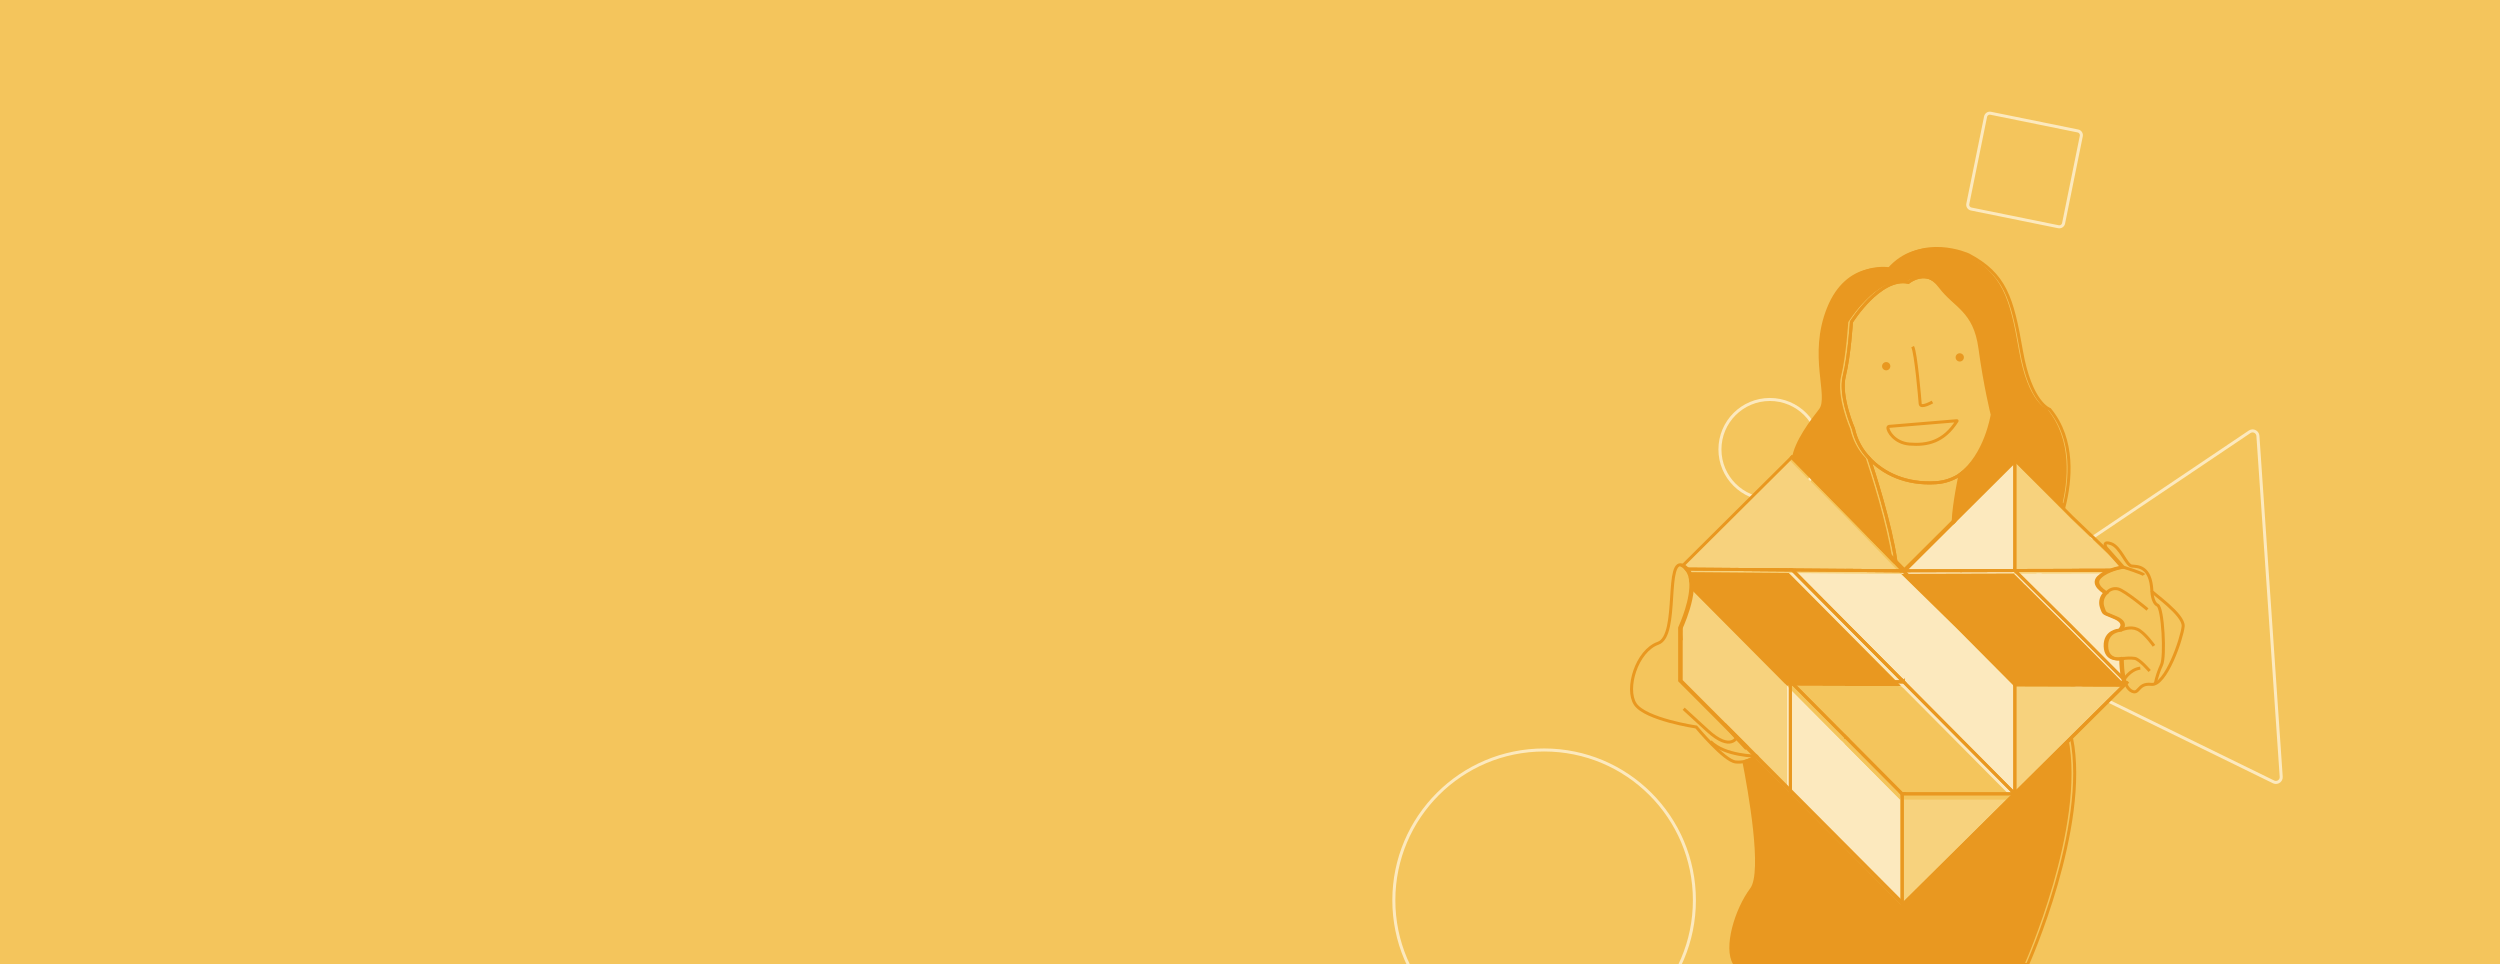
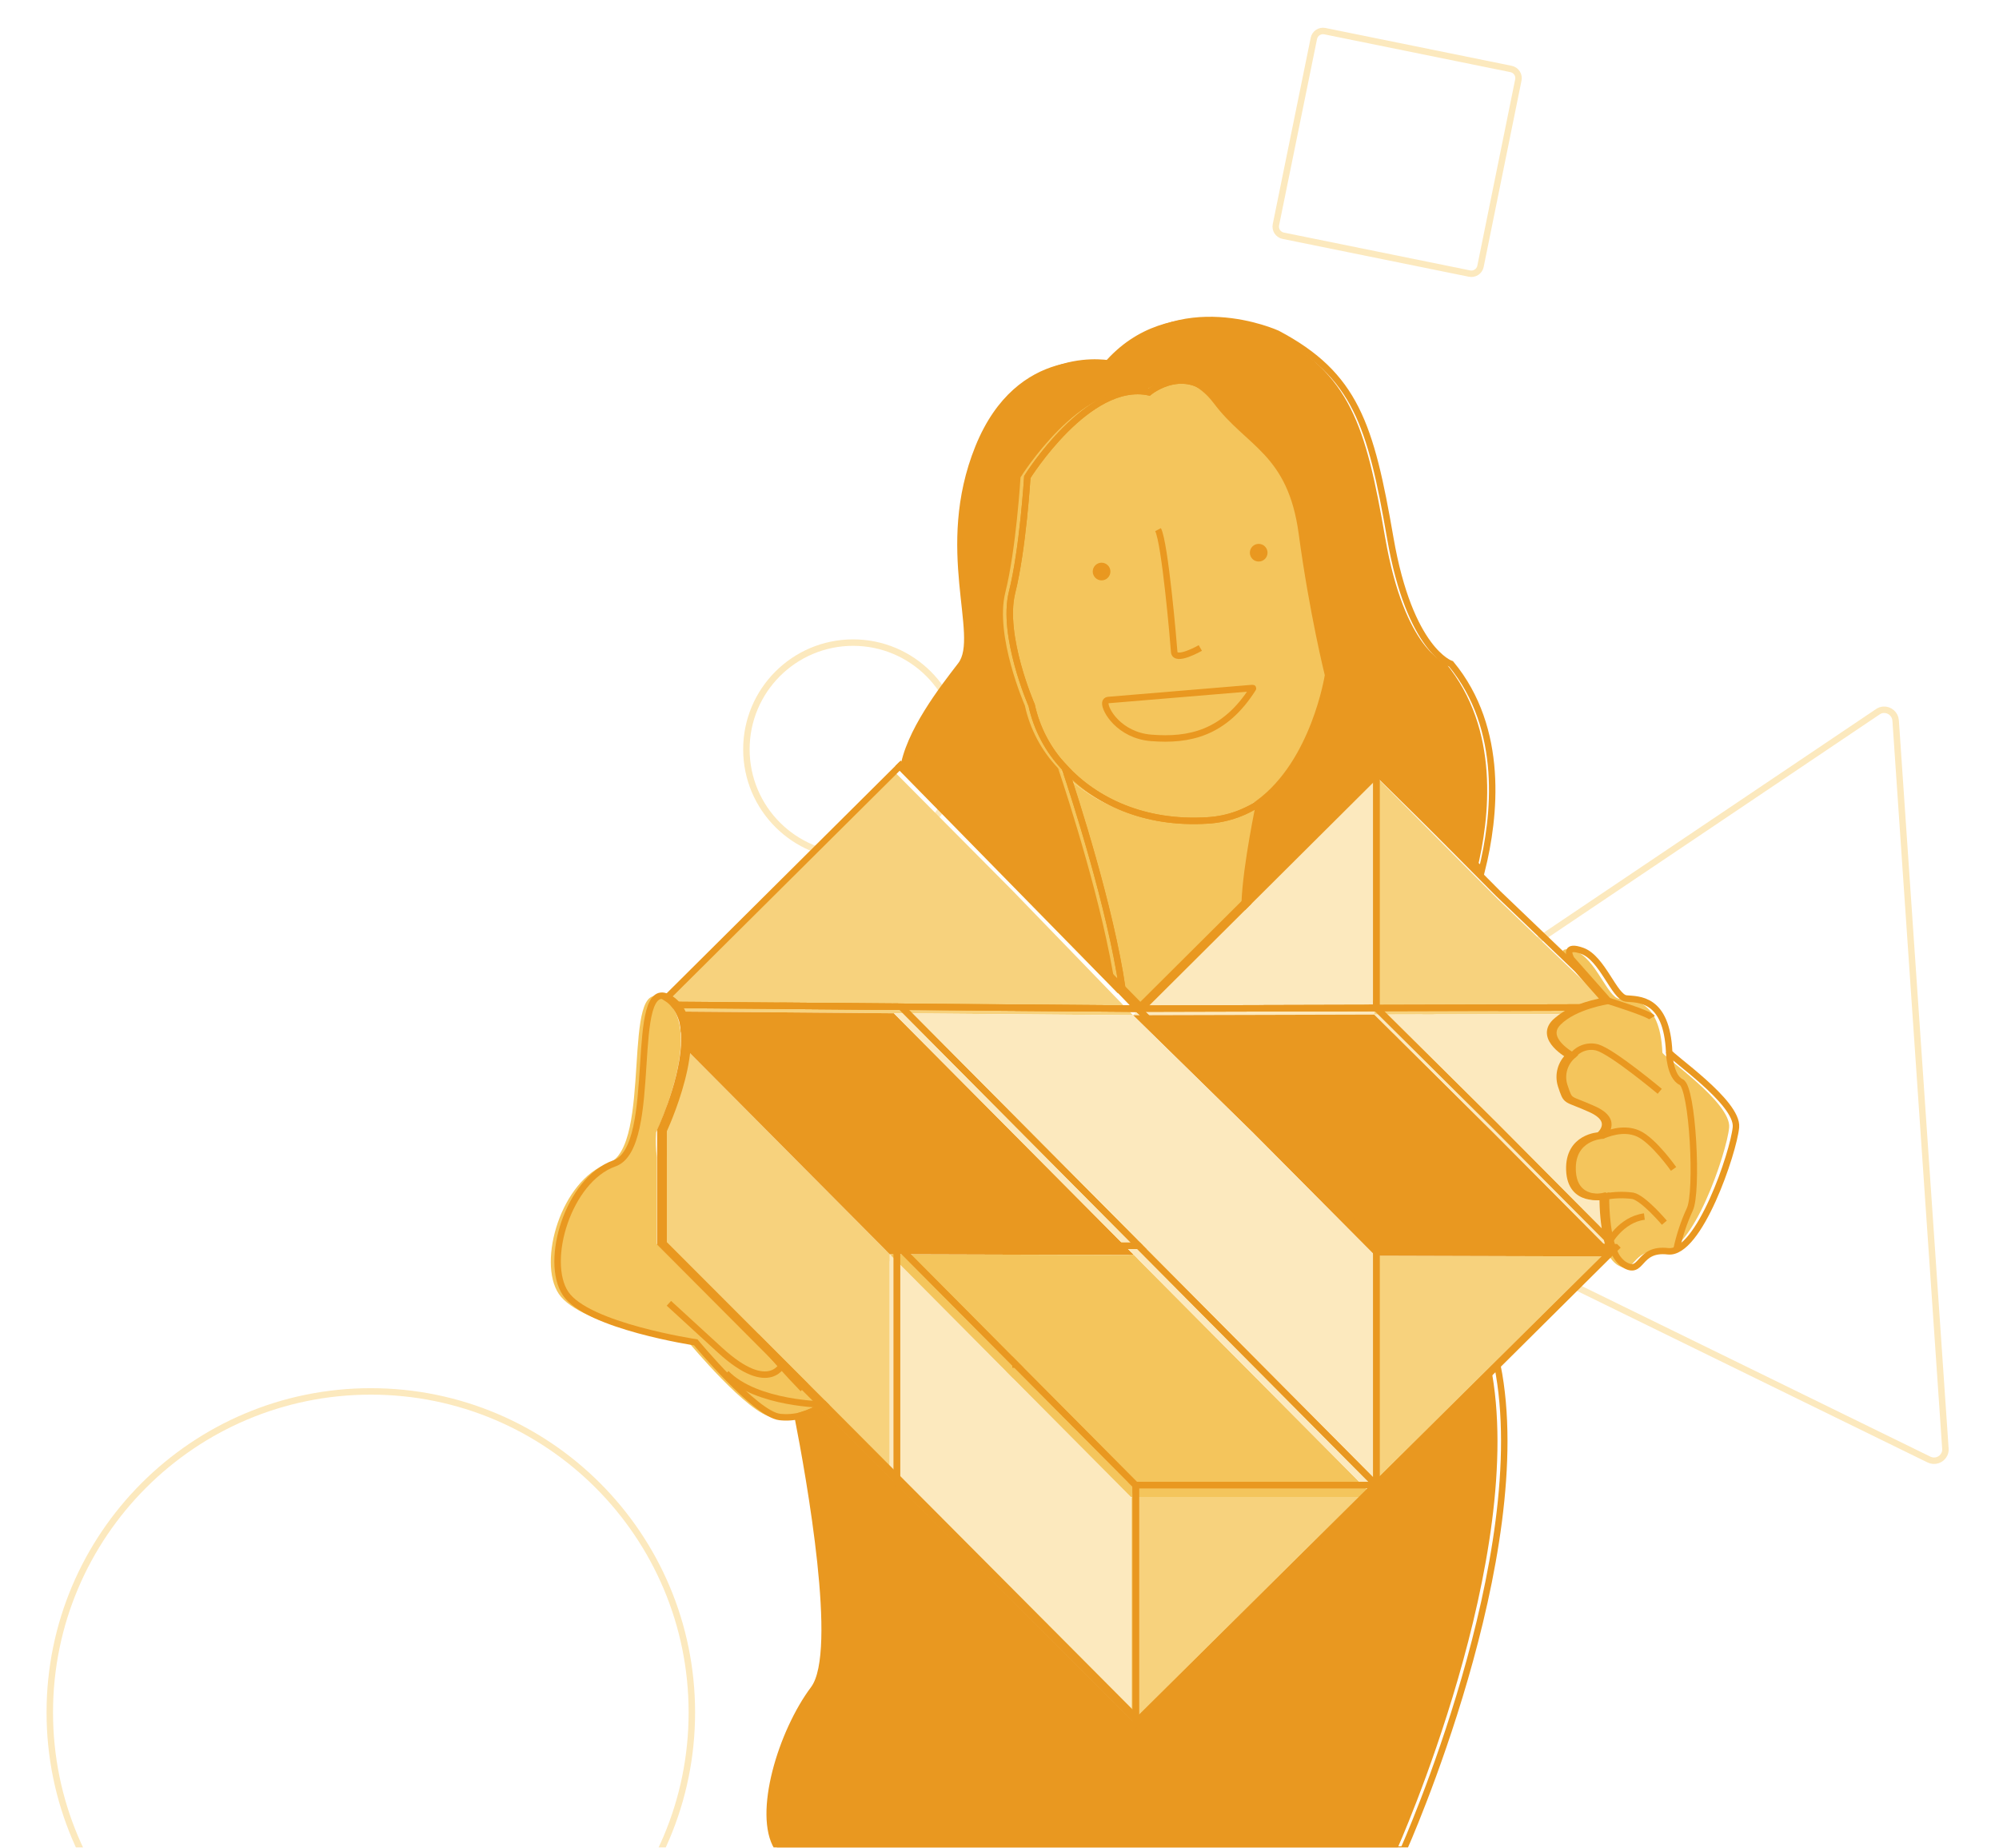
- <svg xmlns="http://www.w3.org/2000/svg" id="Layer_1" data-name="Layer 1" viewBox="0 0 1488.025 573.437">
+ <svg xmlns="http://www.w3.org/2000/svg" id="Layer_1" data-name="Layer 1" viewBox="0 0 556.976 514.703">
  <defs>
-     <style>.cls-1,.cls-4,.cls-6{fill:none;}.cls-2{clip-path:url(#clip-path);}.cls-3{fill:#f4c55c;}.cls-4{stroke:#fce9be;}.cls-4,.cls-6,.cls-7{stroke-miterlimit:10;}.cls-4,.cls-6{stroke-width:1.8px;}.cls-5,.cls-7{fill:#e99820;}.cls-6,.cls-7{stroke:#e99820;}.cls-8{clip-path:url(#clip-path-2);}.cls-9{fill:#fce9be;}.cls-10{fill:#f7d27d;}</style>
+     <style>.cls-1,.cls-3,.cls-5{fill:none;}.cls-2{clip-path:url(#clip-path);}.cls-3{stroke:#fce9be;}.cls-3,.cls-5,.cls-7{stroke-miterlimit:10;}.cls-3,.cls-5{stroke-width:1.8px;}.cls-4,.cls-7{fill:#e99820;}.cls-5,.cls-7{stroke:#e99820;}.cls-6{fill:#f4c55c;}.cls-8{clip-path:url(#clip-path-2);}.cls-9{fill:#fce9be;}.cls-10{fill:#f7d27d;}</style>
    <clipPath id="clip-path">
-       <rect class="cls-1" x="-2.016" y="-0.712" width="1492.057" height="574.862" />
+       <rect class="cls-1" width="556.976" height="514.703" />
    </clipPath>
    <clipPath id="clip-path-2">
-       <path class="cls-1" d="M1262.573,392.373s-8.969,1.993-9.301-7.308,8.305-9.633,8.305-9.633,4.983-3.986-2.325-7.308c-7.308-3.322-6.644-1.661-8.304-6.644a7.94,7.94,0,0,1,2.325-8.305s-8.637-4.651-3.986-9.301c4.65-4.651,13.952-5.979,13.952-5.979l-10.298-11.626s-.072-.12-.164-.3l-24.829-24.376-28.265-27.75-36.779,36.608-29.602,29.464-5.503-5.614L1068.209,273.52l-1.235-1.26-65.287,64.902c.041.024.079.042.12.068,11.267,7.042-.192,33.259-1.805,36.798v31.455l25.804,25.892,13.166,13.211,93.802,94.122,94.231-93.35,37.888-37.533C1262.369,402.09,1262.573,392.373,1262.573,392.373Z" />
+       <path class="cls-1" d="M446.818,333.638s-8.969,1.993-9.301-7.308,8.305-9.633,8.305-9.633,4.983-3.986-2.325-7.308c-7.308-3.322-6.644-1.661-8.304-6.644a7.94,7.94,0,0,1,2.325-8.305s-8.637-4.651-3.986-9.301c4.65-4.651,13.952-5.979,13.952-5.979l-10.298-11.626s-.072-.12-.164-.3l-24.829-24.376-28.265-27.75-36.779,36.608-29.602,29.464-5.503-5.614-59.587-60.78-1.235-1.26-65.287,64.902c.041.024.079.042.12.068,11.267,7.042-.192,33.259-1.805,36.798v31.455l25.804,25.892,13.166,13.211,93.802,94.122,94.231-93.35,37.888-37.533C446.613,343.356,446.818,333.638,446.818,333.638Z" />
    </clipPath>
  </defs>
  <g class="cls-2">
-     <rect class="cls-3" x="-2.016" y="-0.712" width="1492.057" height="574.862" />
-     <circle class="cls-4" cx="919.076" cy="535.841" r="89.448" />
-     <circle class="cls-4" cx="1053.458" cy="267.506" r="29.736" />
-     <path class="cls-4" d="M1184.879,67.41l51.905,10.542a2.593,2.593,0,0,1,2.021,3.074l-10.542,51.905a2.593,2.593,0,0,1-3.074,2.021l-51.905-10.542a2.593,2.593,0,0,1-2.021-3.074l10.567-51.879A2.591,2.591,0,0,1,1184.879,67.41Z" />
-     <path class="cls-4" d="M1338.928,257.064,1170.293,370.521a3.192,3.192,0,0,0-.874,4.447,3.306,3.306,0,0,0,1.246,1.085L1353.216,465.376a3.193,3.193,0,0,0,4.287-1.457,3.02,3.02,0,0,0,.288-1.641l-13.86-202.805a3.222,3.222,0,0,0-3.412-2.991A3.125,3.125,0,0,0,1338.928,257.064Z" />
+     <circle class="cls-3" cx="103.321" cy="477.107" r="89.448" />
+     <circle class="cls-3" cx="237.703" cy="208.771" r="29.736" />
+     <path class="cls-3" d="M369.124,8.676l51.905,10.542a2.593,2.593,0,0,1,2.021,3.074L412.509,74.197a2.593,2.593,0,0,1-3.074,2.021L357.529,65.676a2.593,2.593,0,0,1-2.021-3.074L366.075,10.723A2.591,2.591,0,0,1,369.124,8.676Z" />
+     <path class="cls-3" d="M523.173,198.329,354.538,311.786a3.192,3.192,0,0,0-.874,4.447,3.306,3.306,0,0,0,1.246,1.085l182.552,89.323a3.193,3.193,0,0,0,4.287-1.457,3.02,3.02,0,0,0,.288-1.641L528.176,200.738a3.222,3.222,0,0,0-3.412-2.991A3.125,3.125,0,0,0,523.173,198.329Z" />
+     <path class="cls-4" d="M227.84,391.423a25.137,25.137,0,0,1-6.54,3.019c3.505,17.888,12.016,65.82,4.673,75.61-9.067,12.09-16.226,35.263-10.181,45.086l173.395.251s36.717-82.002,26.138-134.896L315.781,479.76Zm21.578,22.041h-.022l-.065.064.065-.064h.022Z" />
+     <polygon class="cls-5" points="249.331 413.529 249.396 413.464 249.418 413.464 249.418 413.464 249.396 413.464 249.331 413.529" />
+     <path class="cls-6" d="M183.009,346.536V322.409a38.366,38.366,0,0,1-.188-6.92s.07-.149.188-.407c1.613-3.539,13.072-29.756,1.805-36.798-.041-.026-.079-.044-.12-.068-11.904-7.15-2.592,41.484-15.394,46.002-12.846,4.534-19.646,27.202-13.601,36.27,6.045,9.067,36.27,13.601,36.27,13.601s16.605,20.037,23.406,20.792a16.127,16.127,0,0,0,5.924-.438,25.137,25.137,0,0,0,6.54-3.019Z" />
+     <path class="cls-6" d="M463.186,293.232c-.664-15.281-8.637-14.616-11.959-14.948-3.322-.332-6.644-11.294-12.291-13.287-4.736-1.672-3.633,1.089-3.154,2.026.092.18.164.3.164.3l10.298,11.626s-9.301,1.329-13.952,5.979c-4.651,4.651,3.986,9.301,3.986,9.301a7.94,7.94,0,0,0-2.325,8.305c1.661,4.983.996,3.322,8.304,6.644,7.308,3.322,2.325,7.308,2.325,7.308s-8.637.332-8.305,9.633,9.301,7.308,9.301,7.308-.204,9.717,2.32,15.45a7.585,7.585,0,0,0,2.663,3.484c5.315,3.322,3.654-4.651,12.291-3.654,8.637.997,18.27-27.571,18.935-34.547C482.453,307.184,463.232,294.281,463.186,293.232Z" />
+     <path class="cls-7" d="M294.819,214.037a36.437,36.437,0,0,1-9.263-17.46s-8.477-19.377-5.45-31.488,4.239-32.093,4.239-32.093,16.955-27.249,33.91-23.616c0,0,10.9-9.083,19.982,3.028,9.083,12.111,20.588,13.927,23.616,36.332s7.266,39.359,7.266,39.359-3.716,23.774-19.002,34.953c0,0-3.821,17.768-4.207,28.451l36.779-36.608,28.265,27.75c3.724-14.929,6.438-39.453-8.531-57.574,0,0-11.505-3.633-16.955-35.121-5.45-31.488-9.688-45.415-31.488-56.92,0,0-27.854-12.716-46.02,8.477,0,0-24.221-5.45-35.726,23.01-11.505,28.46,1.211,52.681-4.844,60.553-4.939,6.42-14.708,18.882-16.173,29.502l59.587,60.78C307.446,252.728,297.661,222.535,294.819,214.037Z" />
+     <path class="cls-6" d="M345.91,251.504c.386-10.683,4.207-28.451,4.207-28.451a28.922,28.922,0,0,1-15.513,5.618c-17.847,1.139-31.406-5.581-39.785-14.633,2.842,8.498,12.627,38.69,15.985,61.317l5.503,5.614Z" />
+     <path class="cls-6" d="M361.853,148.74c-3.028-22.405-14.533-24.221-23.616-36.332-9.083-12.111-19.982-3.028-19.982-3.028-16.955-3.633-33.91,23.616-33.91,23.616s-1.211,19.983-4.239,32.093,5.45,31.488,5.45,31.488a36.437,36.437,0,0,0,9.263,17.46c8.379,9.052,21.937,15.772,39.785,14.633a28.922,28.922,0,0,0,15.513-5.618c15.286-11.179,19.002-34.953,19.002-34.953S364.88,171.145,361.853,148.74Z" />
+     <g class="cls-8">
+       <polygon class="cls-1" points="247.853 417.128 247.919 417.062 247.853 417.062 247.853 417.128" />
+       <polygon class="cls-1" points="382.942 417.091 382.942 417.062 382.913 417.062 382.942 417.091" />
+       <polygon class="cls-1" points="382.909 417.062 382.913 417.062 382.911 417.06 382.909 417.062" />
+       <polygon class="cls-1" points="382.911 417.06 382.913 417.062 382.942 417.062 382.942 417.03 382.911 417.06" />
+       <polygon class="cls-9" points="349.982 248.658 349.812 248.828 315.698 282.846 315.698 282.846 349.982 282.758 382.942 282.67 382.942 282.178 382.942 215.916 349.982 248.658" />
+       <polygon class="cls-10" points="417.294 250.468 416.461 249.63 382.956 215.902 382.942 215.916 382.942 282.178 382.942 282.67 382.942 282.67 382.942 282.669 417.294 282.58 450.759 282.496 417.294 250.468" />
+       <polygon class="cls-1" points="247.919 417.062 247.941 417.062 247.93 417.051 247.919 417.062" />
+       <polygon class="cls-1" points="247.853 416.974 247.853 417.062 247.919 417.062 247.93 417.051 247.853 416.974" />
+       <polygon class="cls-1" points="382.942 417.263 383.028 417.178 382.942 417.091 382.942 417.263" />
+       <polygon class="cls-1" points="382.942 417.062 382.942 417.091 383.028 417.178 383.144 417.062 382.942 417.062" />
+       <polygon class="cls-1" points="247.842 417.139 247.853 417.15 247.853 417.128 247.842 417.139" />
+       <polygon class="cls-1" points="315.165 484.908 315.165 484.594 315.008 484.75 315.165 484.908" />
+       <polygon class="cls-10" points="282.172 248.197 281.277 247.296 248.512 214.313 214.893 247.71 214.784 247.819 180.67 281.755 180.67 281.755 180.67 281.755 214.893 282.032 247.842 282.301 247.853 282.302 249.05 282.311 281.277 282.575 315.698 282.846 282.172 248.197" />
+       <polygon class="cls-1" points="247.853 417.062 247.766 417.062 247.842 417.139 247.853 417.128 247.853 417.062" />
+       <polygon class="cls-3" points="247.853 349.381 247.853 349.457 247.929 349.457 247.853 349.381" />
+       <polygon class="cls-3" points="247.929 349.457 248.22 349.75 248.513 349.459 247.929 349.457" />
+       <polygon class="cls-3" points="247.853 349.457 247.853 350.115 248.22 349.75 247.929 349.457 247.853 349.457" />
+       <polygon class="cls-3" points="315.77 349.658 315.953 349.659 315.862 349.566 315.77 349.658" />
+       <polygon class="cls-3" points="450.437 350.12 450.501 350.057 450.374 350.056 450.437 350.12" />
+       <polygon class="cls-10" points="349.982 417.062 315.375 417.062 315.231 417.206 315.165 417.271 315.165 484.219 348.739 450.936 349.982 449.704 382.909 417.062 349.982 417.062" />
+       <polygon class="cls-3" points="281.277 383.027 281.277 383.069 281.319 383.069 281.277 383.027" />
+       <polygon class="cls-9" points="315.089 417.062 281.725 383.478 281.319 383.069 281.277 383.069 281.277 383.027 248.22 349.75 247.853 350.115 247.853 383.069 247.853 416.974 247.93 417.051 247.941 417.062 247.919 417.062 247.853 417.128 247.853 417.15 315.008 484.75 315.165 484.594 315.165 484.219 315.165 417.271 315.165 417.14 315.089 417.062" />
+       <polygon class="cls-10" points="214.893 316.203 214.308 315.614 214.121 315.425 180.67 281.755 180.67 281.755 180.67 281.755 180.67 315.354 180.67 349.265 213.996 383.069 214.336 383.411 214.893 383.972 247.766 417.062 247.853 417.062 247.853 416.974 247.853 383.069 247.853 350.115 247.853 349.457 247.853 349.381 214.893 316.203" />
+       <polygon class="cls-4" points="315.165 348.865 281.277 314.752 249.05 282.311 214.893 282.032 180.67 281.755 214.121 315.425 214.308 315.614 214.893 316.203 247.853 349.381 247.929 349.457 248.513 349.459 281.277 349.556 315.165 349.656 315.77 349.658 315.862 349.566 315.165 348.865" />
+       <polygon class="cls-10" points="450.437 350.12 450.374 350.056 417.294 349.959 383.164 349.858 383.026 349.857 382.942 349.941 382.942 383.069 382.942 417.03 382.942 417.062 383.144 417.062 450.483 350.167 450.437 350.12" />
+       <polygon class="cls-4" points="417.294 316.758 416.823 316.283 416.396 315.853 382.942 282.669 382.942 282.67 349.982 282.758 315.698 282.846 349.242 315.711 349.59 316.061 349.982 316.456 382.942 349.634 383.095 349.788 383.164 349.858 417.294 349.959 450.374 350.056 417.294 316.758" />
+       <polygon class="cls-9" points="449.111 282.496 417.294 282.58 382.942 282.669 416.396 315.853 416.823 316.283 417.294 316.758 450.374 350.056 450.501 350.057 450.631 315.925 450.752 284.148 450.759 282.571 450.759 282.491 449.111 282.496" />
+       <polygon class="cls-6" points="349.982 383.913 349.367 383.294 349.144 383.069 315.953 349.659 315.77 349.658 315.165 349.656 281.277 349.556 248.513 349.459 248.22 349.75 281.277 383.027 281.319 383.069 281.725 383.478 315.089 417.062 315.165 417.062 315.375 417.062 349.982 417.062 382.909 417.062 382.911 417.06 349.982 383.913" />
+       <polygon class="cls-9" points="349.982 316.456 349.59 316.061 349.242 315.711 315.698 282.846 315.698 282.848 315.698 282.849 315.698 282.85 315.698 282.85 281.277 282.575 249.05 282.311 315.165 348.865 315.862 349.566 315.953 349.659 349.144 383.069 349.367 383.294 349.982 383.913 382.911 417.06 382.942 417.03 382.942 383.069 382.942 349.941 382.942 349.857 382.942 349.634 349.982 316.456" />
+     </g>
+     <path class="cls-5" d="M184.902,322.316v-7.328c-.118.259-.188.407-.188.407A38.365,38.365,0,0,0,184.902,322.316Z" />
+     <path class="cls-5" d="M223.872,385.545l-13.166-13.211c4.687,5.749,9.112,10.58,12.386,13.99Z" />
+     <path class="cls-5" d="M229.732,391.33a25.137,25.137,0,0,1-6.54,3.019c3.505,17.888,12.016,65.82,4.673,75.61-9.067,12.09-16.226,35.263-10.181,45.086l173.395.251s36.717-82.002,26.138-134.896L317.674,479.667Zm21.578,22.041h-.022l-.065.064.065-.064h.022Z" />
+     <polygon class="cls-5" points="251.224 413.436 251.289 413.371 251.311 413.371 251.311 413.371 251.289 413.371 251.224 413.436" />
+     <path class="cls-5" d="M184.902,346.443V322.316a38.365,38.365,0,0,1-.188-6.92s.07-.149.188-.407c1.613-3.539,13.072-29.756,1.805-36.798-.041-.026-.079-.044-.12-.068-11.904-7.15-2.592,41.484-15.394,46.002-12.846,4.534-19.646,27.202-13.601,36.27,6.045,9.067,36.27,13.601,36.27,13.601s16.605,20.037,23.406,20.792a16.127,16.127,0,0,0,5.924-.438,25.137,25.137,0,0,0,6.54-3.019Z" />
+     <path class="cls-5" d="M465.079,293.139c-.664-15.281-8.637-14.616-11.958-14.948-3.322-.332-6.644-11.294-12.291-13.287-4.736-1.672-3.633,1.089-3.154,2.026.092.18.164.3.164.3l10.298,11.626s-9.301,1.329-13.952,5.979c-4.651,4.651,3.986,9.301,3.986,9.301a7.94,7.94,0,0,0-2.325,8.305c1.661,4.983.996,3.322,8.304,6.644,7.308,3.322,2.325,7.308,2.325,7.308s-8.637.332-8.305,9.633,9.301,7.308,9.301,7.308-.204,9.717,2.32,15.45a7.585,7.585,0,0,0,2.663,3.484c5.315,3.322,3.654-4.651,12.291-3.654,8.637.997,18.27-27.571,18.935-34.547C484.346,307.091,465.125,294.188,465.079,293.139Z" />
+     <path class="cls-5" d="M296.712,213.944a36.437,36.437,0,0,1-9.263-17.46s-8.477-19.377-5.45-31.488,4.239-32.093,4.239-32.093,16.955-27.249,33.91-23.616c0,0,10.9-9.083,19.982,3.028,9.083,12.111,20.588,13.927,23.616,36.332,3.028,22.405,7.266,39.359,7.266,39.359s-3.716,23.774-19.002,34.953c0,0-3.821,17.768-4.207,28.451l36.779-36.608L412.847,242.553c3.724-14.929,6.438-39.453-8.531-57.574,0,0-11.505-3.633-16.955-35.121-5.45-31.488-9.688-45.415-31.488-56.92,0,0-27.855-12.716-46.021,8.477,0,0-24.221-5.45-35.726,23.01-11.505,28.46,1.211,52.681-4.844,60.553-4.939,6.42-14.708,18.882-16.173,29.502l59.587,60.78C309.338,252.635,299.554,222.442,296.712,213.944Z" />
+     <path class="cls-5" d="M347.802,251.411c.386-10.683,4.207-28.451,4.207-28.451a28.922,28.922,0,0,1-15.513,5.618c-17.847,1.139-31.406-5.581-39.785-14.633,2.842,8.498,12.627,38.69,15.985,61.317l5.503,5.614Z" />
+     <path class="cls-5" d="M363.745,148.647c-3.028-22.405-14.533-24.221-23.616-36.332-9.083-12.111-19.982-3.028-19.982-3.028-16.955-3.633-33.91,23.616-33.91,23.616s-1.211,19.983-4.239,32.093,5.45,31.488,5.45,31.488a36.437,36.437,0,0,0,9.263,17.46c8.379,9.052,21.937,15.772,39.785,14.633a28.922,28.922,0,0,0,15.513-5.618c15.286-11.179,19.002-34.953,19.002-34.953S366.773,171.052,363.745,148.647Z" />
+     <polygon class="cls-5" points="384.884 214.861 384.832 214.808 384.818 214.822 384.818 214.926 384.884 214.861" />
+     <polygon class="cls-5" points="316.47 480.855 316.47 480.543 316.315 480.698 316.47 480.855" />
+     <polygon class="cls-5" points="316.765 479.619 316.47 479.323 316.47 480.173 349.675 447.256 350.904 446.038 383.468 413.755 383.251 413.755 316.765 479.619" />
+     <path class="cls-5" d="M448.396,347.481c.151.434.312.854.488,1.254l-37.888,37.533-27.496,27.238v.248h.2l66.598-66.16-.046-.046-.062-.063Z" />
+     <polygon class="cls-5" points="316.47 413.962 316.535 413.897 316.678 413.755 316.47 413.755 316.394 413.755 316.47 413.832 316.47 413.962" />
+     <polygon class="cls-5" points="249.899 347.545 250.262 347.184 249.899 347.545 249.899 347.545" />
+     <polygon class="cls-5" points="317.159 347.002 317.159 347.002 317.068 347.093 317.159 347.002" />
+     <polygon class="cls-5" points="316.47 346.309 251.082 280.487 282.955 312.571 316.47 346.309" />
+     <polygon class="cls-5" points="316.998 281.019 316.998 281.018 316.998 281.016 282.955 280.747 316.998 281.02 316.998 281.019" />
+     <polygon class="cls-5" points="249.899 280.477 249.887 280.477 217.301 280.211 251.082 280.487 249.899 280.477" />
+     <polygon class="cls-5" points="383.501 347.372 383.584 347.29 383.72 347.29 383.653 347.222 383.501 347.069 383.501 347.289 383.501 347.372" />
+     <polygon class="cls-5" points="283.841 246.748 316.998 281.016 317.24 280.774 311.788 275.213 252.201 214.433 250.966 213.173 250.724 213.413 282.955 245.857 283.841 246.748" />
+     <polygon class="cls-5" points="350.904 280.928 383.501 280.842 383.501 280.841 383.501 280.355 383.501 214.926 346.894 251.362 317.292 280.827 317.24 280.774 316.998 281.016 350.904 280.928" />
+     <path class="cls-5" d="M383.501,280.355v.486l33.975-.088,22.684-.06a37.716,37.716,0,0,1,7.07-1.886l-7.771-8.774-21.983-21.039-.824-.83-33.085-33.304-.065.065Z" />
+     <path class="cls-5" d="M185.799,278.142a8.959,8.959,0,0,1,2.094,1.831l29.409.238,32.586.266.011 0,1.184.01,31.873.26,34.043.268-33.157-34.268-.886-.891-32.23-32.444-65.045,64.662C185.72,278.099,185.758,278.117,185.799,278.142Z" />
+     <polygon class="cls-5" points="249.899 346.819 249.899 346.894 249.974 346.894 249.899 346.819" />
+     <polygon class="cls-5" points="249.974 346.894 250.262 347.184 250.552 346.896 249.974 346.894" />
+     <polygon class="cls-5" points="249.899 346.894 249.899 347.545 250.262 347.184 249.974 346.894 249.899 346.894" />
+     <polygon class="cls-5" points="317.25 347.093 317.159 347.002 317.068 347.093 317.25 347.093" />
+     <polygon class="cls-5" points="316.678 413.755 316.535 413.897 316.47 413.962 316.47 479.323 316.765 479.619 383.251 413.755 350.904 413.755 316.678 413.755" />
+     <polygon class="cls-5" points="282.997 380.136 282.955 380.094 282.955 380.136 282.997 380.136" />
+     <polygon class="cls-5" points="316.47 413.832 316.394 413.755 283.398 380.541 282.997 380.136 282.955 380.136 282.955 380.094 250.262 347.184 249.899 347.545 249.899 380.136 249.899 412.524 316.47 479.323 316.47 413.962 316.47 413.832" />
+     <path class="cls-5" d="M249.899,347.545v-.726l-32.597-32.813-.578-.582-.185-.187-25.964-26.134c1.06,10.48-5.398,25.244-6.581,27.837v31.455l25.804,25.892,13.166,13.211,26.935,27.027V347.545Z" />
+     <path class="cls-5" d="M216.723,313.423l.578.582,32.597,32.813v-0l.075.075.578.002h0l32.403.096,33.516.099.598.002.091-.091-.689-.693-33.516-33.737-31.873-32.084-33.781-.276-29.409-.238a12.823,12.823,0,0,1,2.682,7.13l25.964,26.134Z" />
+     <polygon class="cls-5" points="249.899 346.819 249.899 346.819 249.974 346.894 249.899 346.819" />
+     <polygon class="cls-5" points="249.974 346.894 250.552 346.896 250.552 346.896 250.552 346.896 249.974 346.894" />
+     <path class="cls-5" d="M383.72,347.29l-.136-0-.083.083v66.135l27.496-27.238,37.888-37.533c-.176-.4-.337-.82-.488-1.254l-30.921-.091Z" />
+     <path class="cls-5" d="M417.009,314.085l-.422-.425L383.501,280.841v.001l-32.597.086-33.906.087,33.174,32.504.344.346.388.391,32.597,32.813.152.153.068.068,33.755.1,30.921.091a24.483,24.483,0,0,1-.713-2.519l-30.208-30.408Z" />
+     <polygon class="cls-5" points="383.501 280.842 350.904 280.928 383.501 280.842 383.501 280.842" />
+     <path class="cls-5" d="M383.501,280.841l33.086,32.819.422.425.467.47,30.208,30.408a55.547,55.547,0,0,1-1.119-11.678s-8.969,1.993-9.301-7.308,8.305-9.633,8.305-9.633,4.983-3.986-2.325-7.308c-7.308-3.322-6.644-1.661-8.304-6.644a7.94,7.94,0,0,1,2.325-8.305s-8.637-4.651-3.986-9.301a19.622,19.622,0,0,1,6.874-4.091l-22.676.057Z" />
+     <polygon class="cls-5" points="440.151 280.696 440.159 280.693 417.476 280.753 440.151 280.696" />
+     <polygon class="cls-5" points="350.296 380.359 350.075 380.136 317.25 347.093 317.068 347.093 316.47 347.091 282.955 346.992 250.552 346.896 250.262 347.184 282.955 380.094 282.997 380.136 283.398 380.541 316.394 413.755 316.47 413.755 316.678 413.755 350.904 413.755 383.251 413.755 383.362 413.644 350.904 380.97 350.296 380.359" />
+     <polygon class="cls-5" points="250.262 347.184 250.552 346.896 250.552 346.896 250.262 347.184" />
+     <polygon class="cls-5" points="383.501 347.372 383.501 347.289 383.501 347.069 350.904 314.256 350.516 313.865 350.172 313.519 316.998 281.016 316.998 281.018 316.998 281.019 316.998 281.02 282.955 280.747 251.082 280.487 316.47 346.309 317.159 347.002 317.159 347.002 317.159 347.002 317.25 347.093 350.075 380.136 350.296 380.359 350.904 380.97 383.362 413.644 383.501 413.507 383.501 380.136 383.501 347.372" />
+     <polygon class="cls-5" points="317.159 347.002 317.159 347.002 317.25 347.093 317.159 347.002" />
+     <path class="cls-5" d="M202.34,382.625c8.477,8.629,27.392,8.705,27.392,8.705" />
+     <path class="cls-5" d="M218.306,379.668s-3.548,9.461-17.74-3.548L186.374,363.111" />
+     <path class="cls-5" d="M438.172,294.135a6.588,6.588,0,0,1,6.937-2.288c4.281,1.284,17.339,12.202,17.339,12.202" />
+     <path class="cls-5" d="M465.079,293.139s.152,6.843,3.363,8.341,4.709,30.825,2.355,35.535a52.618,52.618,0,0,0-3.639,10.917" />
+     <path class="cls-5" d="M448.106,346.433s3.425-6.636,10.061-7.492" />
+     <path class="cls-5" d="M463.733,340.654s-5.78-6.85-8.777-7.492a24.084,24.084,0,0,0-7.483.172" />
+     <path class="cls-5" d="M446.477,316.392c.987-.356,5.697-2.496,9.978-.57s9.847,9.847,9.847,9.847" />
+     <path class="cls-5" d="M448.138,278.855s11.528,3.573,12.17,4.644" />
+     <path class="cls-5" d="M349.111,191.819a.091.091,0,0,0-.082-.139l-40.277,3.356a.85.85,0,0,0-.776.718c-.293,1.994,3.905,9.116,12.761,9.825C331.397,206.432,341.207,204.312,349.111,191.819Z" />
+     <path class="cls-5" d="M334.438,180.533s-7.064,4.067-7.278,1.07-2.569-30.397-4.495-34.036" />
+     <circle class="cls-4" cx="306.93" cy="159.234" r="2.462" />
+     <circle class="cls-4" cx="350.707" cy="153.989" r="2.462" />
  </g>
-   <path class="cls-5" d="M1043.595,450.157a25.137,25.137,0,0,1-6.54,3.019c3.505,17.888,12.016,65.82,4.673,75.61-9.067,12.09-16.226,35.263-10.181,45.086l173.395.251s36.717-82.002,26.138-134.896l-99.544,99.266Zm21.578,22.041h-.022l-.065.064.065-.064h.022Z" />
-   <polygon class="cls-6" points="1065.087 472.263 1065.151 472.199 1065.173 472.199 1065.173 472.199 1065.151 472.199 1065.087 472.263" />
-   <path class="cls-3" d="M998.765,405.27V381.143a38.366,38.366,0,0,1-.188-6.92s.07-.149.188-.407c1.613-3.539,13.072-29.756,1.805-36.798-.041-.026-.079-.044-.12-.068-11.904-7.15-2.592,41.484-15.394,46.002-12.846,4.534-19.646,27.202-13.601,36.27,6.045,9.067,36.27,13.601,36.27,13.601s16.605,20.037,23.406,20.792a16.127,16.127,0,0,0,5.924-.438,25.137,25.137,0,0,0,6.54-3.019Z" />
-   <path class="cls-3" d="M1278.941,351.966c-.664-15.281-8.637-14.616-11.959-14.948-3.322-.332-6.644-11.294-12.291-13.287-4.736-1.672-3.633,1.089-3.154,2.026.092.18.164.3.164.3l10.298,11.626s-9.301,1.329-13.952,5.979c-4.651,4.651,3.986,9.301,3.986,9.301a7.94,7.94,0,0,0-2.325,8.305c1.661,4.983.996,3.322,8.304,6.644,7.308,3.322,2.325,7.308,2.325,7.308s-8.637.332-8.305,9.633,9.301,7.308,9.301,7.308-.204,9.717,2.32,15.45a7.585,7.585,0,0,0,2.663,3.484c5.315,3.322,3.654-4.651,12.291-3.654,8.637.997,18.27-27.571,18.935-34.547C1298.208,365.918,1278.987,353.016,1278.941,351.966Z" />
-   <path class="cls-7" d="M1110.574,272.772a36.437,36.437,0,0,1-9.263-17.46s-8.477-19.377-5.45-31.488c3.028-12.111,4.239-32.093,4.239-32.093s16.955-27.249,33.91-23.616c0,0,10.9-9.083,19.982,3.028,9.083,12.111,20.588,13.927,23.616,36.332,3.028,22.405,7.266,39.359,7.266,39.359s-3.716,23.774-19.002,34.953c0,0-3.821,17.768-4.207,28.451l36.779-36.608,28.265,27.75c3.724-14.929,6.438-39.453-8.531-57.574,0,0-11.505-3.633-16.955-35.121-5.45-31.488-9.688-45.415-31.488-56.92,0,0-27.854-12.716-46.02,8.477,0,0-24.221-5.45-35.726,23.01-11.505,28.46,1.211,52.681-4.844,60.553-4.939,6.42-14.708,18.882-16.173,29.502l59.587,60.78C1123.201,311.462,1113.417,281.27,1110.574,272.772Z" />
-   <path class="cls-3" d="M1161.665,310.238c.386-10.683,4.207-28.451,4.207-28.451a28.922,28.922,0,0,1-15.513,5.618c-17.847,1.139-31.406-5.581-39.785-14.633,2.842,8.498,12.627,38.69,15.985,61.317l5.503,5.614Z" />
-   <path class="cls-3" d="M1177.608,207.475c-3.028-22.405-14.533-24.221-23.616-36.332-9.083-12.111-19.982-3.028-19.982-3.028-16.955-3.633-33.91,23.616-33.91,23.616s-1.211,19.983-4.239,32.093c-3.028,12.111,5.45,31.488,5.45,31.488a36.437,36.437,0,0,0,9.263,17.46c8.379,9.052,21.937,15.772,39.785,14.633a28.922,28.922,0,0,0,15.513-5.618c15.286-11.179,19.002-34.953,19.002-34.953S1180.635,229.879,1177.608,207.475Z" />
-   <g class="cls-8">
-     <polygon class="cls-1" points="1063.608 475.862 1063.674 475.797 1063.608 475.797 1063.608 475.862" />
-     <polygon class="cls-1" points="1198.697 475.825 1198.697 475.797 1198.669 475.797 1198.697 475.825" />
-     <polygon class="cls-1" points="1198.664 475.797 1198.669 475.797 1198.667 475.795 1198.664 475.797" />
-     <polygon class="cls-1" points="1198.667 475.795 1198.669 475.797 1198.697 475.797 1198.697 475.764 1198.667 475.795" />
-     <polygon class="cls-9" points="1165.737 307.393 1165.567 307.562 1131.454 341.58 1131.454 341.58 1165.737 341.492 1198.697 341.405 1198.697 340.912 1198.697 274.65 1165.737 307.393" />
-     <polygon class="cls-10" points="1233.05 309.203 1232.216 308.364 1198.711 274.636 1198.697 274.65 1198.697 340.912 1198.697 341.405 1198.697 341.404 1198.697 341.404 1233.05 341.314 1266.514 341.23 1233.05 309.203" />
-     <polygon class="cls-1" points="1063.674 475.797 1063.696 475.797 1063.685 475.786 1063.674 475.797" />
-     <polygon class="cls-1" points="1063.608 475.709 1063.608 475.797 1063.674 475.797 1063.685 475.786 1063.608 475.709" />
-     <polygon class="cls-1" points="1198.697 475.998 1198.783 475.912 1198.697 475.825 1198.697 475.998" />
-     <polygon class="cls-1" points="1198.697 475.797 1198.697 475.825 1198.783 475.912 1198.899 475.797 1198.697 475.797" />
-     <polygon class="cls-1" points="1063.597 475.873 1063.608 475.884 1063.608 475.862 1063.597 475.873" />
-     <polygon class="cls-1" points="1130.921 543.643 1130.921 543.328 1130.763 543.484 1130.921 543.643" />
-     <polygon class="cls-10" points="1097.928 306.931 1097.032 306.03 1064.267 273.048 1030.648 306.445 1030.539 306.553 996.425 340.49 996.425 340.49 996.425 340.49 1030.648 340.767 1063.597 341.036 1063.608 341.036 1064.805 341.046 1097.032 341.309 1131.454 341.58 1097.928 306.931" />
-     <polygon class="cls-1" points="1063.608 475.797 1063.521 475.797 1063.597 475.873 1063.608 475.862 1063.608 475.797" />
-     <polygon class="cls-4" points="1063.608 408.115 1063.608 408.191 1063.684 408.192 1063.608 408.115" />
-     <polygon class="cls-4" points="1063.684 408.192 1063.975 408.485 1064.269 408.193 1063.684 408.192" />
-     <polygon class="cls-4" points="1063.608 408.191 1063.608 408.849 1063.975 408.485 1063.684 408.192 1063.608 408.191" />
-     <polygon class="cls-4" points="1131.525 408.392 1131.709 408.393 1131.617 408.301 1131.525 408.392" />
-     <polygon class="cls-4" points="1266.192 408.854 1266.256 408.791 1266.129 408.791 1266.192 408.854" />
-     <polygon class="cls-10" points="1165.737 475.797 1131.131 475.797 1130.986 475.94 1130.921 476.005 1130.921 542.953 1164.494 509.67 1165.737 508.438 1198.664 475.797 1165.737 475.797" />
-     <polygon class="cls-4" points="1097.032 441.761 1097.032 441.803 1097.074 441.803 1097.032 441.761" />
-     <polygon class="cls-9" points="1130.844 475.797 1097.481 442.212 1097.074 441.803 1097.032 441.803 1097.032 441.761 1063.975 408.485 1063.608 408.849 1063.608 441.803 1063.608 475.709 1063.685 475.786 1063.696 475.797 1063.674 475.797 1063.608 475.862 1063.608 475.884 1130.763 543.484 1130.921 543.328 1130.921 542.953 1130.921 476.005 1130.921 475.874 1130.844 475.797" />
-     <polygon class="cls-10" points="1030.648 374.937 1030.064 374.348 1029.876 374.16 996.425 340.49 996.425 340.49 996.425 340.49 996.425 374.089 996.425 408 1029.752 441.803 1030.091 442.145 1030.648 442.706 1063.521 475.797 1063.608 475.797 1063.608 475.709 1063.608 441.803 1063.608 408.849 1063.608 408.191 1063.608 408.115 1030.648 374.937" />
-     <polygon class="cls-5" points="1130.921 407.6 1097.032 373.487 1064.805 341.046 1030.648 340.767 996.425 340.49 1029.876 374.16 1030.064 374.348 1030.648 374.937 1063.608 408.115 1063.684 408.192 1064.269 408.193 1097.032 408.29 1130.921 408.391 1131.525 408.392 1131.617 408.301 1130.921 407.6" />
-     <polygon class="cls-10" points="1266.192 408.854 1266.129 408.791 1233.05 408.693 1198.919 408.592 1198.781 408.591 1198.697 408.675 1198.697 441.803 1198.697 475.764 1198.697 475.797 1198.899 475.797 1266.239 408.901 1266.192 408.854" />
-     <polygon class="cls-5" points="1233.05 375.492 1232.578 375.017 1232.151 374.587 1198.697 341.404 1198.697 341.404 1165.737 341.492 1131.454 341.58 1164.997 374.445 1165.345 374.795 1165.737 375.19 1198.697 408.369 1198.85 408.523 1198.919 408.592 1233.05 408.693 1266.129 408.791 1233.05 375.492" />
-     <polygon class="cls-9" points="1264.866 341.23 1233.05 341.314 1198.697 341.404 1232.151 374.587 1232.578 375.017 1233.05 375.492 1266.129 408.791 1266.256 408.791 1266.386 374.66 1266.508 342.882 1266.514 341.305 1266.514 341.226 1264.866 341.23" />
-     <polygon class="cls-3" points="1165.737 442.647 1165.123 442.028 1164.899 441.803 1131.709 408.393 1131.525 408.392 1130.921 408.391 1097.032 408.29 1064.269 408.193 1063.975 408.485 1097.032 441.761 1097.074 441.803 1097.481 442.212 1130.844 475.797 1130.921 475.797 1131.131 475.797 1165.737 475.797 1198.664 475.797 1198.667 475.795 1165.737 442.647" />
-     <polygon class="cls-9" points="1165.737 375.19 1165.345 374.795 1164.997 374.445 1131.454 341.58 1131.454 341.583 1131.454 341.584 1131.454 341.584 1131.454 341.584 1097.032 341.309 1064.805 341.046 1130.921 407.6 1131.617 408.301 1131.709 408.393 1164.899 441.803 1165.123 442.028 1165.737 442.647 1198.667 475.795 1198.697 475.764 1198.697 441.803 1198.697 408.675 1198.697 408.591 1198.697 408.369 1165.737 375.19" />
-   </g>
-   <path class="cls-6" d="M1000.657,381.05V373.723c-.118.259-.188.407-.188.407A38.364,38.364,0,0,0,1000.657,381.05Z" />
-   <path class="cls-6" d="M1039.627,444.28l-13.166-13.211c4.687,5.749,9.112,10.58,12.386,13.99Z" />
-   <path class="cls-6" d="M1045.488,450.064a25.137,25.137,0,0,1-6.54,3.019c3.505,17.888,12.016,65.82,4.673,75.61-9.067,12.09-16.226,35.263-10.181,45.086l173.395.251s36.717-82.002,26.138-134.896l-99.544,99.266Zm21.578,22.041h-.022l-.065.064.065-.064h.022Z" />
-   <polygon class="cls-6" points="1066.979 472.17 1067.044 472.106 1067.066 472.106 1067.066 472.106 1067.044 472.106 1066.979 472.17" />
-   <path class="cls-6" d="M1000.657,405.177V381.05a38.364,38.364,0,0,1-.188-6.92s.07-.149.188-.407c1.613-3.539,13.072-29.756,1.805-36.798-.041-.026-.079-.044-.12-.068-11.904-7.15-2.592,41.484-15.394,46.002-12.846,4.534-19.646,27.202-13.601,36.27,6.045,9.067,36.27,13.601,36.27,13.601s16.605,20.037,23.406,20.792a16.127,16.127,0,0,0,5.924-.438,25.137,25.137,0,0,0,6.54-3.019Z" />
-   <path class="cls-6" d="M1280.834,351.873c-.664-15.281-8.637-14.616-11.958-14.948-3.322-.332-6.644-11.294-12.291-13.287-4.736-1.672-3.633,1.089-3.154,2.026.092.18.164.3.164.3l10.298,11.626s-9.301,1.329-13.952,5.979c-4.651,4.651,3.986,9.301,3.986,9.301a7.94,7.94,0,0,0-2.325,8.305c1.661,4.983.996,3.322,8.304,6.644,7.308,3.322,2.325,7.308,2.325,7.308s-8.637.332-8.305,9.633,9.301,7.308,9.301,7.308-.204,9.717,2.32,15.45a7.585,7.585,0,0,0,2.663,3.484c5.315,3.322,3.654-4.651,12.291-3.654,8.637.997,18.27-27.571,18.935-34.547C1300.101,365.825,1280.88,352.923,1280.834,351.873Z" />
-   <path class="cls-6" d="M1112.467,272.679a36.437,36.437,0,0,1-9.263-17.46s-8.477-19.377-5.45-31.488c3.028-12.111,4.239-32.093,4.239-32.093s16.955-27.249,33.91-23.616c0,0,10.9-9.083,19.982,3.028,9.083,12.111,20.588,13.927,23.616,36.332,3.028,22.405,7.266,39.359,7.266,39.359s-3.716,23.774-19.002,34.953c0,0-3.821,17.768-4.207,28.451l36.779-36.608,28.265,27.75c3.724-14.929,6.438-39.453-8.531-57.574,0,0-11.505-3.633-16.955-35.121-5.45-31.488-9.688-45.415-31.488-56.92,0,0-27.855-12.716-46.021,8.477,0,0-24.221-5.45-35.726,23.01-11.505,28.46,1.211,52.681-4.844,60.553-4.939,6.42-14.708,18.882-16.173,29.502l59.587,60.78C1125.094,311.369,1115.309,281.177,1112.467,272.679Z" />
-   <path class="cls-6" d="M1163.558,310.145c.386-10.683,4.207-28.451,4.207-28.451a28.922,28.922,0,0,1-15.513,5.618c-17.847,1.139-31.406-5.581-39.785-14.633,2.842,8.498,12.627,38.69,15.985,61.317l5.503,5.614Z" />
-   <path class="cls-6" d="M1179.5,207.382c-3.028-22.405-14.533-24.221-23.616-36.332-9.083-12.111-19.982-3.028-19.982-3.028-16.955-3.633-33.91,23.616-33.91,23.616s-1.211,19.983-4.239,32.093c-3.028,12.111,5.45,31.488,5.45,31.488a36.437,36.437,0,0,0,9.263,17.46c8.379,9.052,21.937,15.772,39.785,14.633a28.922,28.922,0,0,0,15.513-5.618c15.286-11.179,19.002-34.953,19.002-34.953S1182.528,229.786,1179.5,207.382Z" />
-   <polygon class="cls-6" points="1200.639 273.595 1200.587 273.543 1200.574 273.556 1200.574 273.66 1200.639 273.595" />
-   <polygon class="cls-6" points="1132.226 539.589 1132.226 539.278 1132.07 539.432 1132.226 539.589" />
-   <polygon class="cls-6" points="1132.52 538.353 1132.226 538.057 1132.226 538.907 1165.43 505.991 1166.659 504.772 1199.224 472.49 1199.006 472.49 1132.52 538.353" />
-   <path class="cls-6" d="M1264.152,406.216c.151.434.312.854.488,1.254l-37.888,37.533-27.496,27.238v.248h.2l66.598-66.16-.046-.046-.062-.063Z" />
-   <polygon class="cls-6" points="1132.226 472.696 1132.291 472.631 1132.433 472.49 1132.226 472.49 1132.15 472.49 1132.226 472.566 1132.226 472.696" />
-   <polygon class="cls-6" points="1065.654 406.279 1066.017 405.918 1065.654 406.279 1065.654 406.279" />
-   <polygon class="cls-6" points="1132.914 405.737 1132.914 405.736 1132.823 405.827 1132.914 405.737" />
-   <polygon class="cls-6" points="1132.226 405.043 1066.837 339.222 1098.71 371.306 1132.226 405.043" />
-   <polygon class="cls-6" points="1132.753 339.754 1132.753 339.753 1132.753 339.75 1098.71 339.482 1132.753 339.754 1132.753 339.754" />
-   <polygon class="cls-6" points="1065.654 339.212 1065.643 339.212 1033.057 338.946 1066.837 339.222 1065.654 339.212" />
-   <polygon class="cls-6" points="1199.256 406.107 1199.339 406.024 1199.476 406.024 1199.408 405.956 1199.256 405.804 1199.256 406.024 1199.256 406.107" />
-   <polygon class="cls-6" points="1099.596 305.482 1132.753 339.75 1132.995 339.508 1127.544 333.948 1067.956 273.167 1066.721 271.907 1066.48 272.147 1098.71 304.591 1099.596 305.482" />
-   <polygon class="cls-6" points="1166.659 339.663 1199.256 339.576 1199.256 339.575 1199.256 339.089 1199.256 273.66 1162.649 310.097 1133.047 339.561 1132.995 339.508 1132.753 339.75 1166.659 339.663" />
-   <path class="cls-6" d="M1199.256,339.089v.486l33.975-.088,22.684-.06a37.715,37.715,0,0,1,7.07-1.886l-7.771-8.774-21.983-21.039-.824-.83-33.085-33.304-.065.065Z" />
-   <path class="cls-6" d="M1001.554,336.877a8.959,8.959,0,0,1,2.094,1.831l29.409.238,32.586.266.011 0,1.184.01,31.873.26,34.043.268-33.157-34.268-.886-.891-32.23-32.444-65.045,64.662C1001.475,336.833,1001.513,336.851,1001.554,336.877Z" />
-   <polygon class="cls-6" points="1065.654 405.553 1065.654 405.628 1065.729 405.629 1065.654 405.553" />
-   <polygon class="cls-6" points="1065.729 405.629 1066.017 405.918 1066.307 405.63 1065.729 405.629" />
-   <polygon class="cls-6" points="1065.654 405.628 1065.654 406.279 1066.017 405.918 1065.729 405.629 1065.654 405.628" />
-   <polygon class="cls-6" points="1133.005 405.828 1132.914 405.737 1132.823 405.827 1133.005 405.828" />
-   <polygon class="cls-6" points="1132.433 472.49 1132.291 472.631 1132.226 472.696 1132.226 538.057 1132.52 538.353 1199.006 472.49 1166.659 472.49 1132.433 472.49" />
-   <polygon class="cls-6" points="1098.752 438.87 1098.71 438.828 1098.71 438.87 1098.752 438.87" />
-   <polygon class="cls-6" points="1132.226 472.566 1132.15 472.49 1099.154 439.275 1098.752 438.87 1098.71 438.87 1098.71 438.828 1066.017 405.918 1065.654 406.279 1065.654 438.87 1065.654 471.259 1132.226 538.057 1132.226 472.696 1132.226 472.566" />
-   <path class="cls-6" d="M1065.654,406.279v-.726l-32.597-32.813-.578-.582-.185-.187-25.964-26.134c1.06,10.48-5.398,25.244-6.581,27.837v31.455l25.804,25.892,13.166,13.211,26.935,27.027V406.279Z" />
-   <path class="cls-6" d="M1032.478,372.158l.578.582,32.597,32.813v-0l.075.075.578.002h0l32.403.096,33.516.099.598.002.091-.091-.689-.693L1098.71,371.305l-31.873-32.084-33.781-.276-29.409-.238a12.823,12.823,0,0,1,2.682,7.13l25.964,26.134Z" />
-   <polygon class="cls-6" points="1065.654 405.553 1065.654 405.553 1065.729 405.629 1065.654 405.553" />
-   <polygon class="cls-6" points="1065.729 405.629 1066.307 405.63 1066.307 405.63 1066.307 405.63 1065.729 405.629" />
-   <path class="cls-6" d="M1199.476,406.024l-.136-0-.083.083v66.135l27.496-27.238,37.888-37.533c-.176-.4-.337-.82-.488-1.254l-30.921-.091Z" />
-   <path class="cls-6" d="M1232.764,372.819l-.422-.425-33.086-32.819v.001l-32.597.086L1132.753,339.75l33.174,32.504.344.346.388.391,32.597,32.813.152.153.068.068,33.755.1,30.921.091a24.484,24.484,0,0,1-.713-2.519l-30.208-30.408Z" />
-   <polygon class="cls-6" points="1199.256 339.576 1166.659 339.663 1199.256 339.577 1199.256 339.576" />
-   <path class="cls-6" d="M1199.256,339.575l33.086,32.819.422.425.467.47,30.208,30.408a55.547,55.547,0,0,1-1.119-11.678s-8.969,1.993-9.301-7.308,8.305-9.633,8.305-9.633,4.983-3.986-2.325-7.308c-7.308-3.322-6.644-1.661-8.304-6.644a7.94,7.94,0,0,1,2.325-8.305s-8.637-4.651-3.986-9.301a19.622,19.622,0,0,1,6.874-4.091l-22.676.057Z" />
-   <polygon class="cls-6" points="1255.906 339.43 1255.914 339.427 1233.231 339.487 1255.906 339.43" />
-   <polygon class="cls-6" points="1166.051 439.093 1165.83 438.87 1133.005 405.828 1132.823 405.827 1132.226 405.825 1098.71 405.726 1066.307 405.63 1066.017 405.918 1098.71 438.828 1098.752 438.87 1099.154 439.275 1132.15 472.49 1132.226 472.49 1132.433 472.49 1166.659 472.49 1199.006 472.49 1199.118 472.379 1166.659 439.705 1166.051 439.093" />
-   <polygon class="cls-6" points="1066.017 405.918 1066.307 405.63 1066.307 405.63 1066.017 405.918" />
-   <polygon class="cls-6" points="1199.256 406.107 1199.256 406.024 1199.256 405.804 1166.659 372.99 1166.271 372.6 1165.927 372.254 1132.753 339.75 1132.753 339.753 1132.753 339.754 1132.753 339.754 1098.71 339.482 1066.837 339.222 1132.226 405.043 1132.914 405.736 1132.914 405.737 1132.915 405.736 1133.005 405.828 1165.83 438.87 1166.051 439.093 1166.659 439.705 1199.118 472.379 1199.256 472.242 1199.256 438.87 1199.256 406.107" />
-   <polygon class="cls-6" points="1132.915 405.736 1132.914 405.737 1133.005 405.828 1132.915 405.736" />
-   <path class="cls-6" d="M1018.095,441.359c8.477,8.629,27.392,8.705,27.392,8.705" />
-   <path class="cls-6" d="M1034.061,438.402s-3.548,9.461-17.74-3.548l-14.192-13.009" />
-   <path class="cls-6" d="M1253.927,352.87a6.588,6.588,0,0,1,6.937-2.288c4.281,1.284,17.339,12.202,17.339,12.202" />
-   <path class="cls-6" d="M1280.834,351.873s.152,6.843,3.363,8.341,4.709,30.825,2.355,35.535a52.618,52.618,0,0,0-3.639,10.917" />
-   <path class="cls-6" d="M1263.861,405.168s3.425-6.636,10.061-7.492" />
-   <path class="cls-6" d="M1279.488,399.388s-5.78-6.85-8.777-7.492a24.084,24.084,0,0,0-7.483.172" />
-   <path class="cls-6" d="M1262.232,375.126c.987-.356,5.697-2.496,9.978-.57s9.847,9.847,9.847,9.847" />
-   <path class="cls-6" d="M1263.893,337.589s11.528,3.573,12.17,4.644" />
-   <path class="cls-6" d="M1164.866,250.553a.091.091,0,0,0-.082-.139l-40.277,3.356a.85.85,0,0,0-.776.718c-.293,1.994,3.905,9.116,12.761,9.825C1147.152,265.166,1156.963,263.046,1164.866,250.553Z" />
-   <path class="cls-6" d="M1150.193,239.268s-7.064,4.067-7.278,1.07-2.569-30.397-4.495-34.036" />
-   <circle class="cls-5" cx="1122.686" cy="217.968" r="2.462" />
-   <circle class="cls-5" cx="1166.462" cy="212.724" r="2.462" />
</svg>
